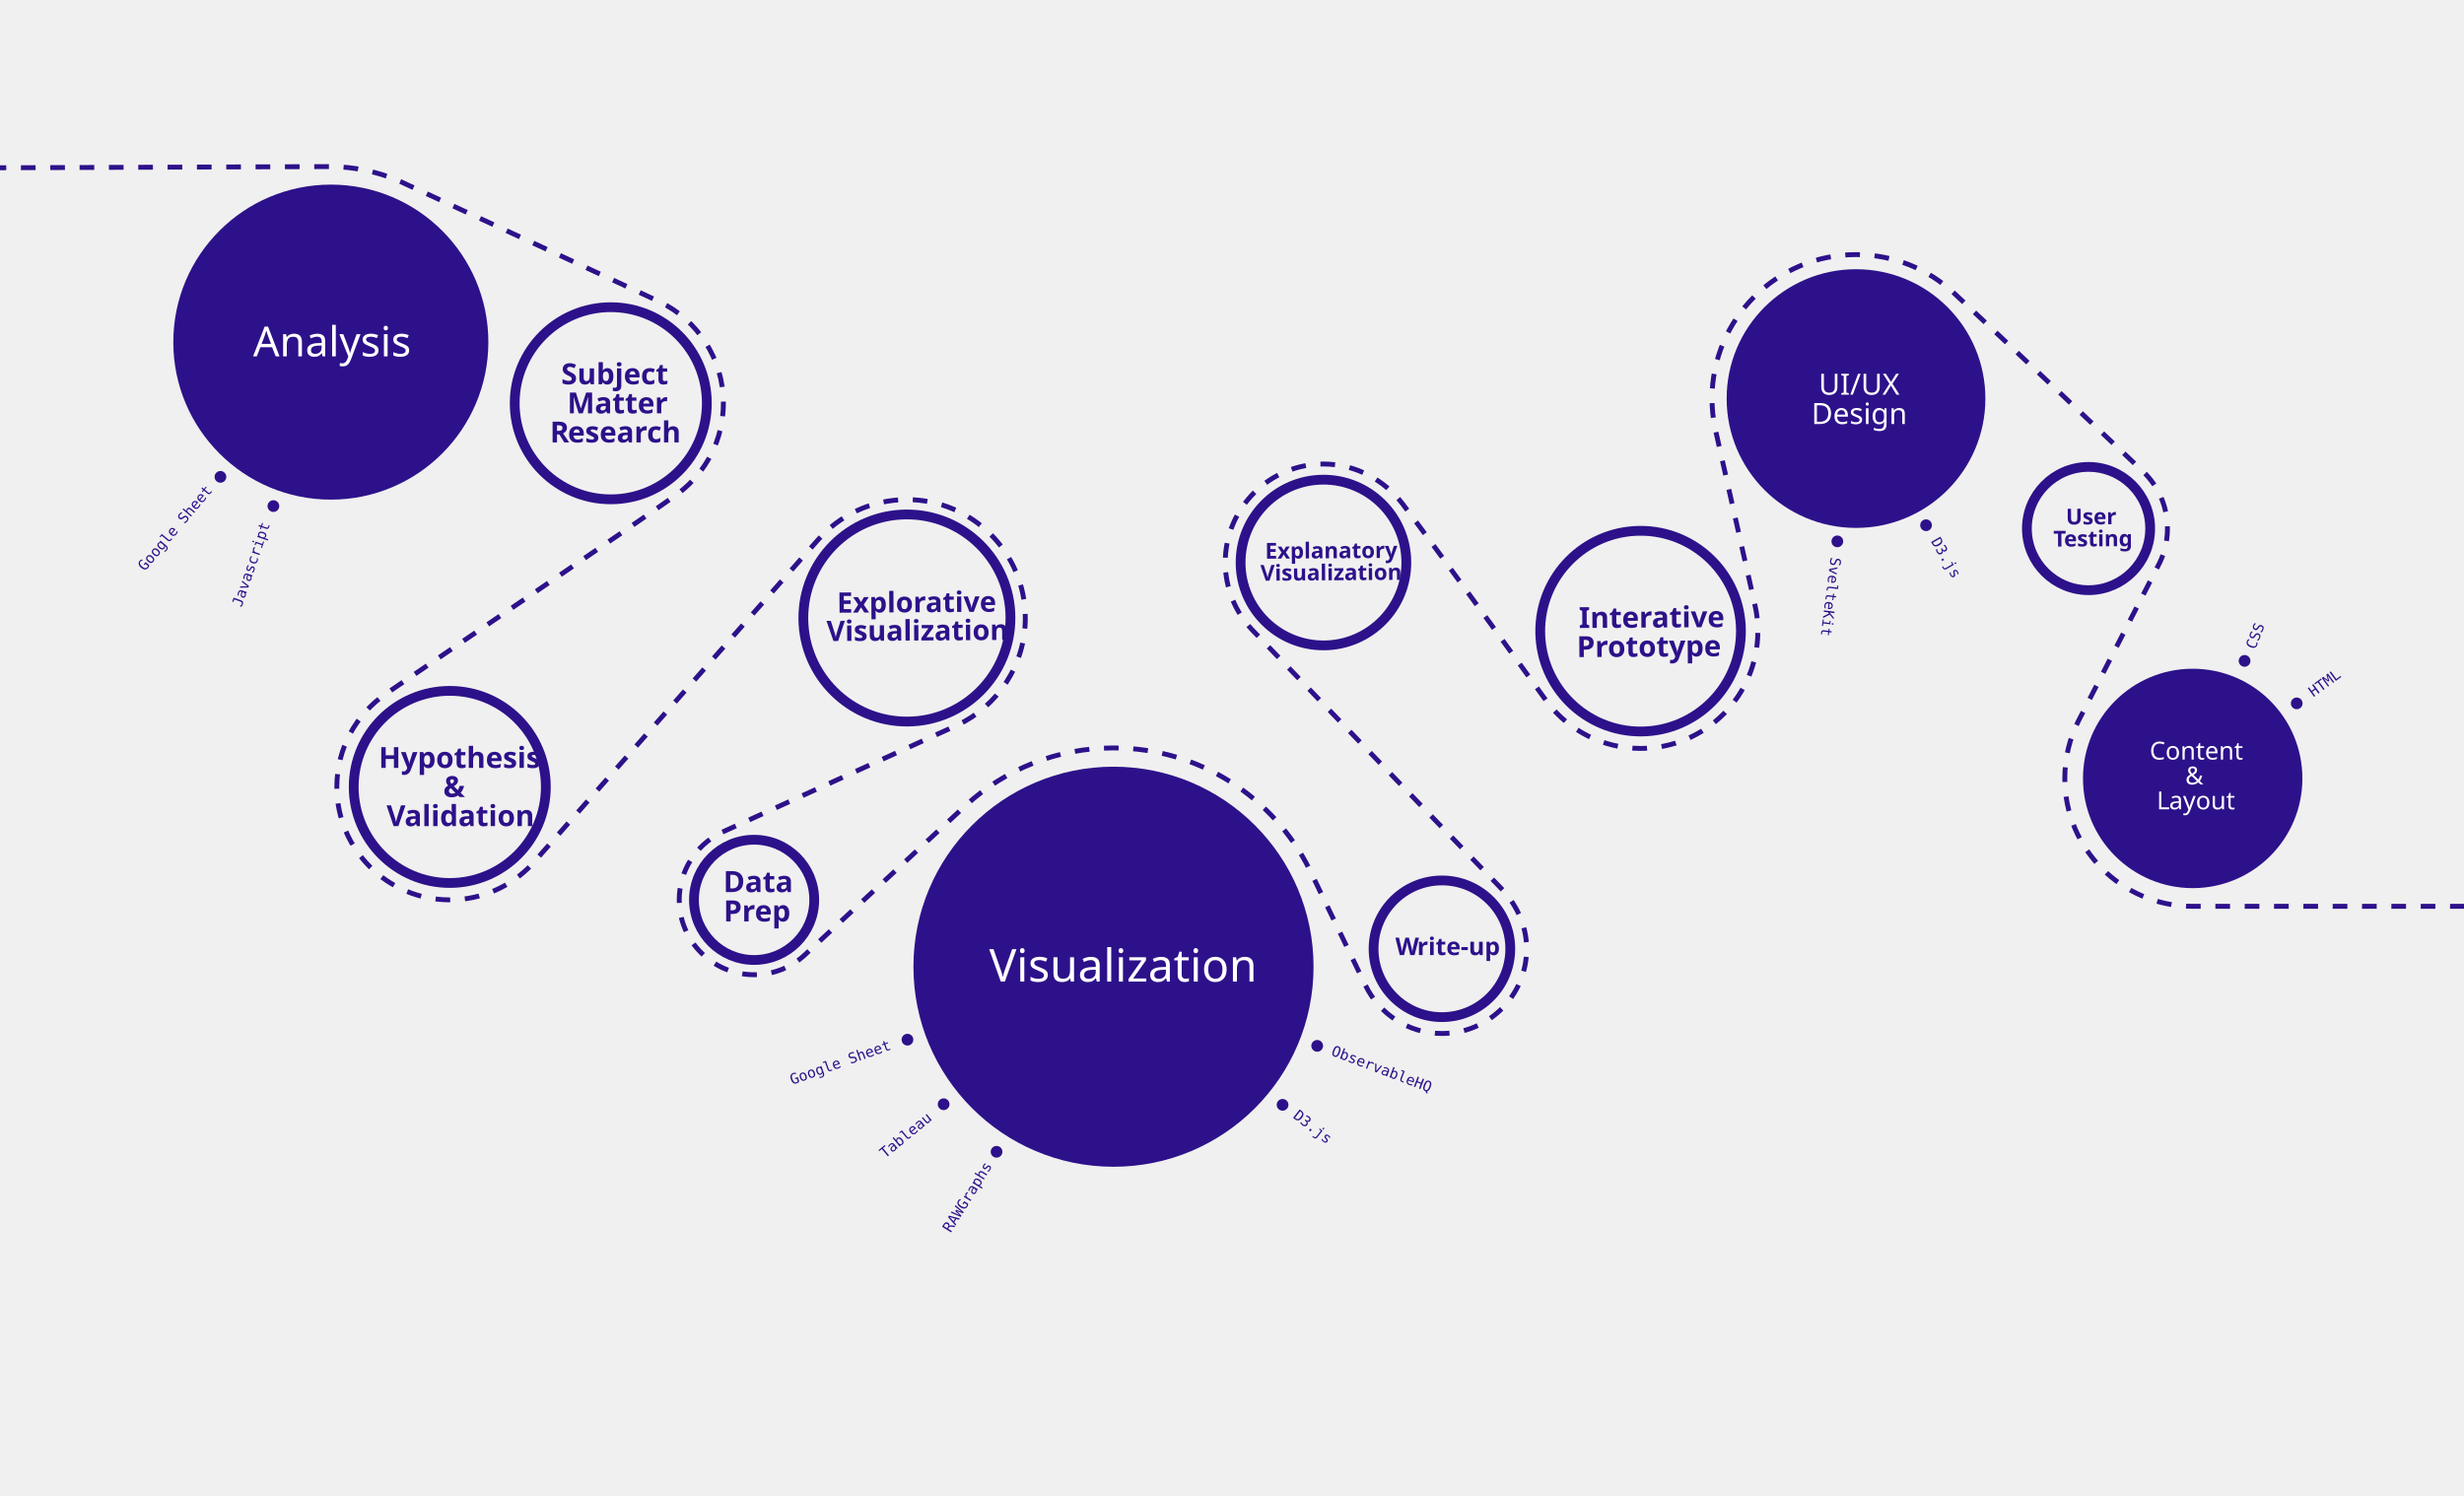
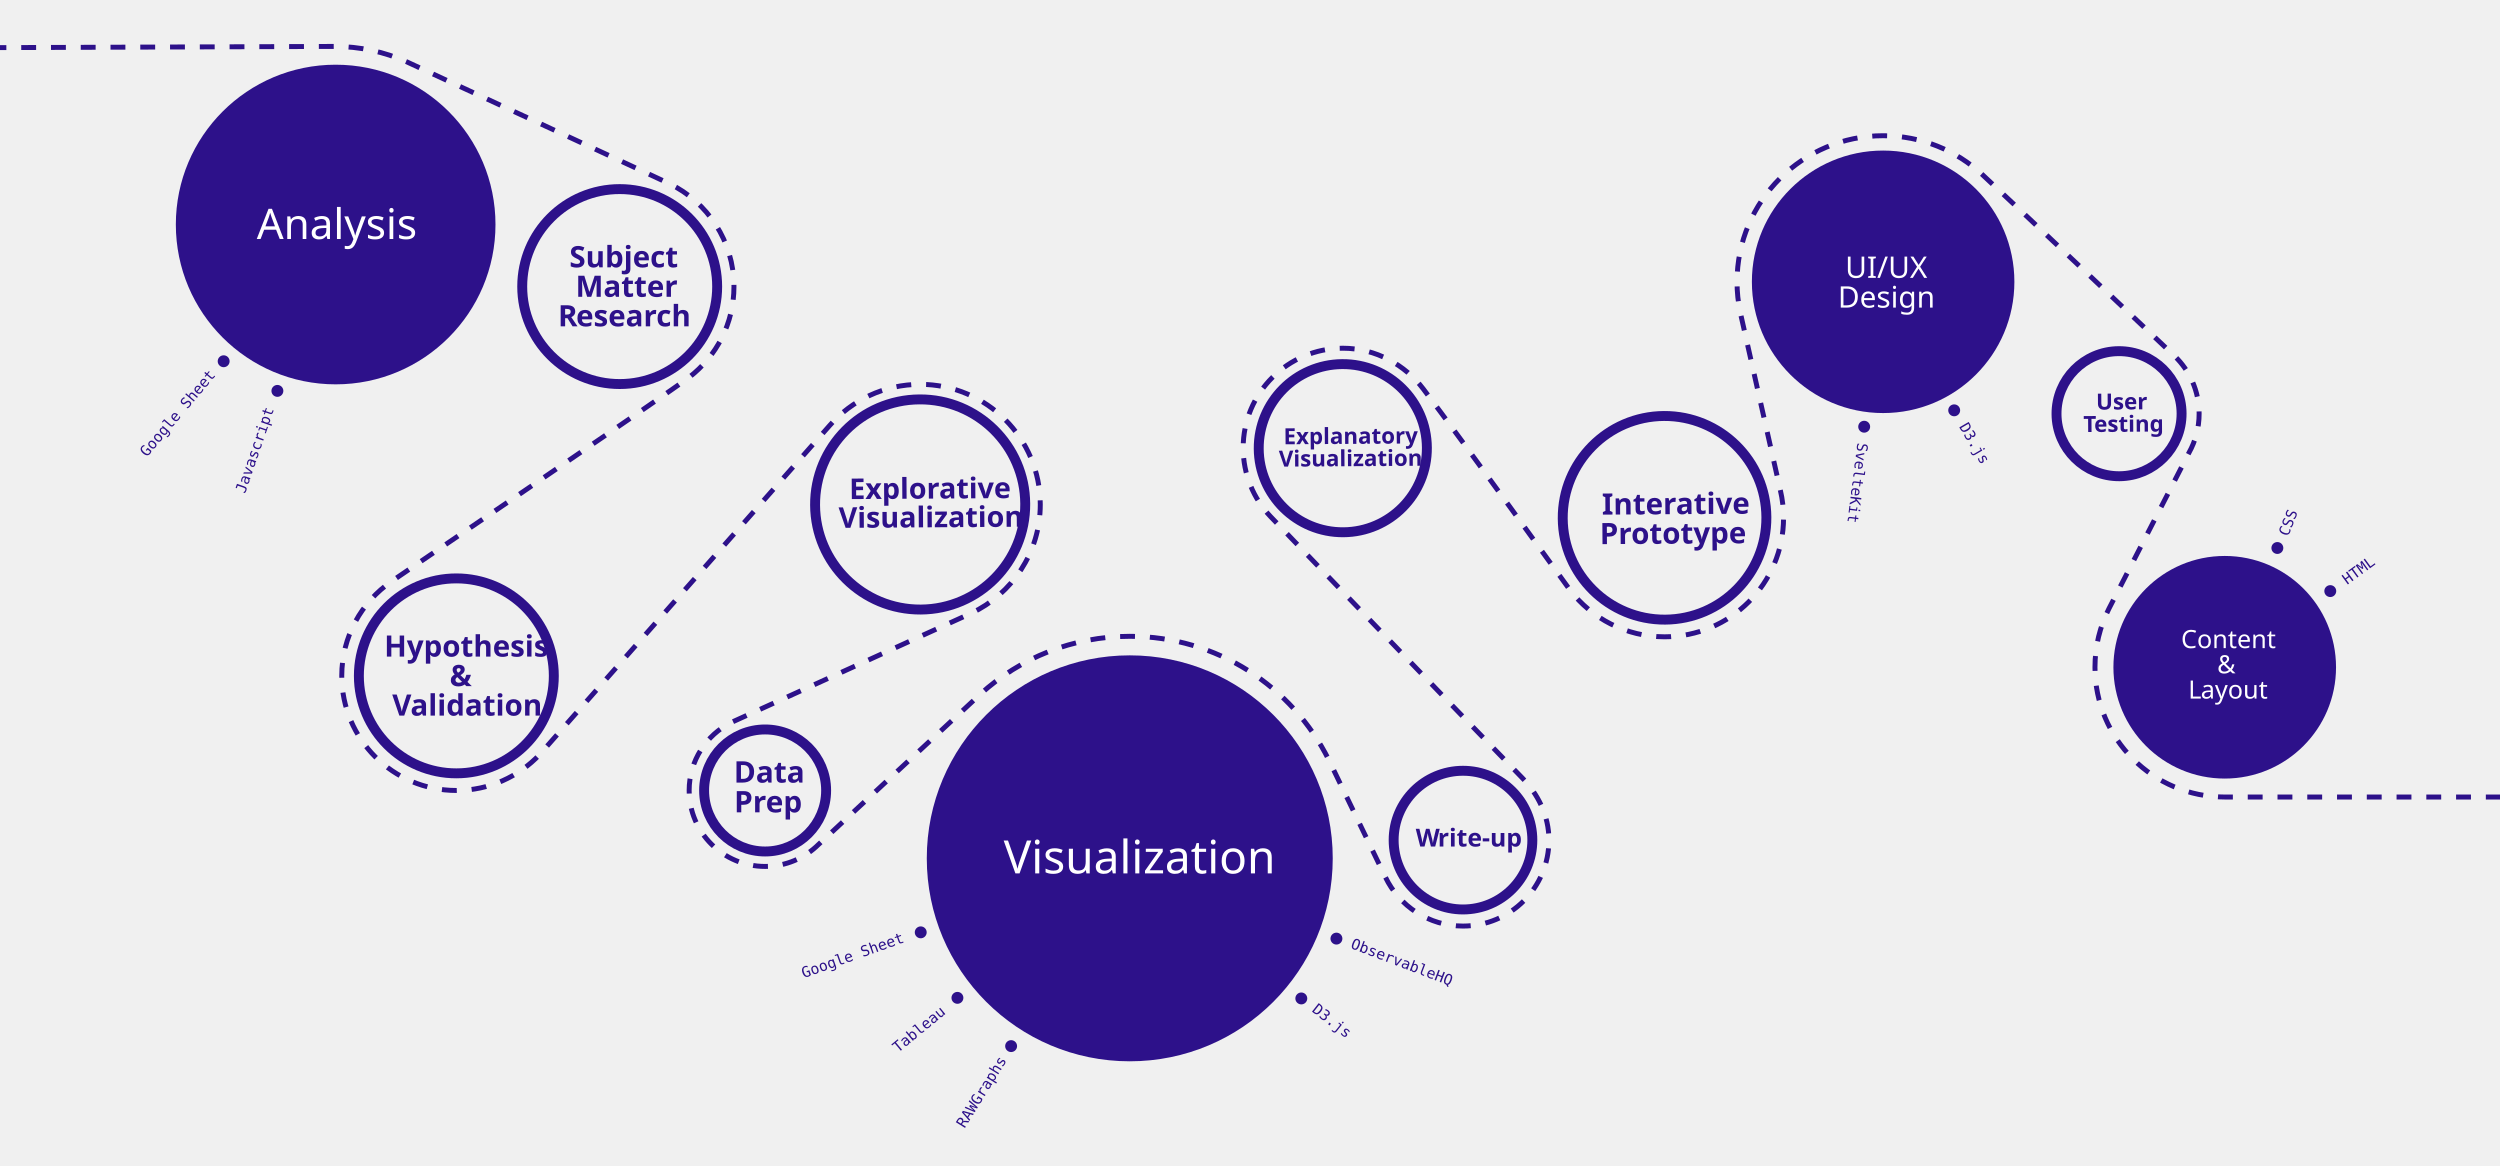
- <svg xmlns="http://www.w3.org/2000/svg" width="100%" height="100%" viewBox="0 0 1008 612" version="1.1" xml:space="preserve" style="fill-rule:evenodd;clip-rule:evenodd;stroke-linejoin:round;stroke-miterlimit:1.5;">
-   <rect id="process-of-the-fuzzy-work" x="0" y="0" width="1008" height="612" style="fill:none;" />
+ <svg xmlns="http://www.w3.org/2000/svg" width="100%" height="100%" viewBox="0 0 1008 470" version="1.1" xml:space="preserve" style="fill-rule:evenodd;clip-rule:evenodd;stroke-linejoin:round;stroke-miterlimit:1.5;">
+   <rect id="process-of-the-fuzzy-work" x="0" y="0" width="1008" height="469.44" style="fill:none;" />
  <clipPath id="_clip1">
-     <rect x="0" y="0" width="1008" height="612" />
+     <rect x="0" y="0" width="1008" height="469.44" />
  </clipPath>
  <g clip-path="url(#_clip1)">
    <g>
-       <circle cx="135.338" cy="139.969" r="64.44" style="fill:#2d118a;" />
-       <g transform="matrix(17,0,0,17,164.827,145.81)" />
-       <text x="103.525px" y="145.81px" style="font-family:'ProximaNova-Regular', 'Proxima Nova';font-size:17px;fill:#fff;">Analysis</text>
+       <circle cx="135.338" cy="90.529" r="64.44" style="fill:#2d118a;" />
+       <g transform="matrix(17,0,0,17,164.827,96.3699)" />
+       <text x="103.525px" y="96.37px" style="font-family:'ProximaNova-Regular', 'Proxima Nova';font-size:17px;fill:#fff;">Analysis</text>
    </g>
    <g>
-       <circle cx="455.52" cy="395.518" r="81.84" style="fill:#2d118a;" />
-       <g transform="matrix(18.5578,0,0,18.5578,507.064,401.595)" />
-       <text x="404.681px" y="401.595px" style="font-family:'ProximaNova-Regular', 'Proxima Nova';font-size:18.558px;fill:#fff;">Visualization</text>
+       <circle cx="455.52" cy="346.078" r="81.84" style="fill:#2d118a;" />
+       <g transform="matrix(18.5578,0,0,18.5578,507.064,352.155)" />
+       <text x="404.681px" y="352.155px" style="font-family:'ProximaNova-Regular', 'Proxima Nova';font-size:18.558px;fill:#fff;">Visualization</text>
    </g>
-     <path id="process-line" d="M-3.44,68.651l138.2,-0.494c10.363,0 20.216,2.2 29.118,6.158c-0,-0 99.898,46.227 105.936,49.136c15.448,7.442 26.119,23.252 26.119,41.533c0,14.873 -7.062,28.109 -18.013,36.535c-7.773,5.981 -120.098,82.361 -120.098,82.361c-12.096,8.337 -20.03,22.285 -20.03,38.072c0,25.502 20.704,46.206 46.206,46.206c13.224,-0 25.158,-5.568 33.584,-14.485l116.921,-132.653c8.882,-10.177 21.947,-16.611 36.502,-16.611c26.733,-0 48.437,21.703 48.437,48.436c-0,19.384 -11.411,36.124 -27.876,43.862l-96.726,44.031c-10.059,5.023 -16.974,15.42 -16.974,27.42c-0,16.904 13.724,30.629 30.629,30.629c8.408,-0 16.029,-3.396 21.566,-8.889l65.225,-60.579c15.907,-14.484 37.047,-23.319 60.234,-23.319c35.112,-0 65.53,20.259 80.191,49.715l22.878,47.369c5.578,11.674 17.499,19.748 31.29,19.748c19.127,-0 34.656,-15.529 34.656,-34.656c-0,-9.926 -4.486,-18.655 -10.878,-25.202c-22.449,-22.996 -101.432,-105.312 -101.432,-105.312c-6.807,-7.205 -10.983,-16.922 -10.983,-27.606c0,-22.196 18.021,-40.216 40.216,-40.216c13.287,-0 25.089,6.755 32.402,16.402c15.677,20.68 59.18,81.121 59.18,81.121c8.772,11.45 22.584,18.839 38.109,18.839c26.482,0 47.981,-21.5 47.981,-47.981c0,-3.781 -0.438,-7.46 -1.266,-10.989c-0,-0 -16.024,-71.012 -16.236,-72.026c-0.823,-3.918 -1.255,-7.979 -1.255,-12.14c0,-32.511 26.395,-58.906 58.906,-58.906c15.425,-0 29.474,5.942 39.979,15.659c10.774,9.966 77.599,73.231 77.599,73.231c6.061,5.871 9.831,14.093 9.831,23.19c0,5.696 -1.478,11.05 -4.072,15.698l-32.296,62.918c-3.601,7.098 -5.632,15.126 -5.632,23.624c0,28.876 23.444,52.32 52.32,52.32l136.912,-0" style="fill:none;stroke:#2d118a;stroke-width:2px;stroke-dasharray:6,6,0,0,0,0;" />
+     <path id="process-line" d="M-3.44,19.211l138.2,-0.494c10.363,0 20.216,2.2 29.118,6.158c-0,-0 99.898,46.227 105.936,49.136c15.448,7.442 26.119,23.252 26.119,41.533c0,14.873 -7.062,28.109 -18.013,36.535c-7.773,5.981 -120.098,82.361 -120.098,82.361c-12.096,8.337 -20.03,22.285 -20.03,38.072c0,25.502 20.704,46.206 46.206,46.206c13.224,-0 25.158,-5.568 33.584,-14.485l116.921,-132.653c8.882,-10.177 21.947,-16.611 36.502,-16.611c26.733,-0 48.437,21.703 48.437,48.436c-0,19.384 -11.411,36.124 -27.876,43.862l-96.726,44.031c-10.059,5.023 -16.974,15.42 -16.974,27.42c-0,16.904 13.724,30.629 30.629,30.629c8.408,-0 16.029,-3.396 21.566,-8.889l65.225,-60.579c15.907,-14.484 37.047,-23.319 60.234,-23.319c35.112,-0 65.53,20.259 80.191,49.715l22.878,47.369c5.578,11.674 17.499,19.748 31.29,19.748c19.127,-0 34.656,-15.529 34.656,-34.656c-0,-9.926 -4.486,-18.655 -10.878,-25.202c-22.449,-22.996 -101.432,-105.312 -101.432,-105.312c-6.807,-7.205 -10.983,-16.922 -10.983,-27.606c0,-22.196 18.021,-40.216 40.216,-40.216c13.287,0 25.089,6.755 32.402,16.402c15.677,20.68 59.18,81.121 59.18,81.121c8.772,11.45 22.584,18.839 38.109,18.839c26.482,0 47.981,-21.5 47.981,-47.981c0,-3.781 -0.438,-7.46 -1.266,-10.989c-0,-0 -16.024,-71.012 -16.236,-72.026c-0.823,-3.918 -1.255,-7.979 -1.255,-12.14c0,-32.511 26.395,-58.906 58.906,-58.906c15.425,0 29.474,5.942 39.979,15.659c10.774,9.966 77.599,73.231 77.599,73.231c6.061,5.871 9.831,14.093 9.831,23.19c0,5.696 -1.478,11.05 -4.072,15.698l-32.296,62.918c-3.601,7.098 -5.632,15.126 -5.632,23.624c0,28.876 23.444,52.32 52.32,52.32l136.912,-0" style="fill:none;stroke:#2d118a;stroke-width:2px;stroke-dasharray:6,6,0,0,0,0;" />
    <g>
-       <circle cx="759.279" cy="163.066" r="52.92" style="fill:#2d118a;" />
-       <g transform="matrix(0.24,0,0,0.24,601.827,-95.1013)">
+       <circle cx="759.279" cy="113.626" r="52.92" style="fill:#2d118a;" />
+       <g transform="matrix(0.24,0,0,0.24,601.827,-144.541)">
        <text x="592.327px" y="1069.07px" style="font-family:'ProximaNova-Regular', 'Proxima Nova';font-size:50px;fill:#fff;">UI/UX</text>
        <g transform="matrix(50,0,0,50,733.952,1119.07)" />
        <text x="580.052px" y="1119.07px" style="font-family:'ProximaNova-Regular', 'Proxima Nova';font-size:50px;fill:#fff;">Design</text>
      </g>
    </g>
    <g>
-       <circle cx="897.008" cy="318.48" r="44.88" style="fill:#2d118a;" />
-       <g transform="matrix(0.203537,0,0,0.203537,763.477,93.1596)">
+       <circle cx="897.008" cy="269.04" r="44.88" style="fill:#2d118a;" />
+       <g transform="matrix(0.203537,0,0,0.203537,763.477,43.7196)">
        <text x="569.477px" y="1069.07px" style="font-family:'ProximaNova-Regular', 'Proxima Nova';font-size:50px;fill:#fff;">Content</text>
        <text x="640.977px" y="1119.07px" style="font-family:'ProximaNova-Regular', 'Proxima Nova';font-size:50px;fill:#fff;">&amp;</text>
        <g transform="matrix(50,0,0,50,730.252,1169.07)" />
        <text x="583.752px" y="1169.07px" style="font-family:'ProximaNova-Regular', 'Proxima Nova';font-size:50px;fill:#fff;">L<tspan x="608.552px " y="1169.07px ">a</tspan>yout</text>
      </g>
    </g>
    <g>
-       <circle cx="308.495" cy="368.158" r="24.6" style="fill:none;stroke:#2d118a;stroke-width:4px;stroke-linecap:round;" />
-       <g transform="matrix(0.24,0,0,0.24,151.042,108.407)">
+       <circle cx="308.495" cy="318.718" r="24.6" style="fill:none;stroke:#2d118a;stroke-width:4px;stroke-linecap:round;" />
+       <g transform="matrix(0.24,0,0,0.24,151.042,58.9665)">
        <text x="603.452px" y="1069.07px" style="font-family:'ProximaNova-Bold', 'Proxima Nova';font-weight:700;font-size:50px;fill:#2d118a;">Data</text>
        <g transform="matrix(50,0,0,50,710.052,1119.07)" />
        <text x="603.952px" y="1119.07px" style="font-family:'ProximaNova-Bold', 'Proxima Nova';font-weight:700;font-size:50px;fill:#2d118a;">Prep</text>
      </g>
    </g>
    <g>
-       <circle cx="589.879" cy="388.176" r="27.96" style="fill:none;stroke:#2d118a;stroke-width:4px;stroke-linecap:round;" />
-       <g transform="matrix(10,0,0,10,609.387,390.762)" />
-       <text x="570.827px" y="390.762px" style="font-family:'ProximaNova-Bold', 'Proxima Nova';font-weight:700;font-size:10px;fill:#2d118a;">W<tspan x="579.707px " y="390.762px ">r</tspan>ite-up</text>
+       <circle cx="589.879" cy="338.736" r="27.96" style="fill:none;stroke:#2d118a;stroke-width:4px;stroke-linecap:round;" />
+       <g transform="matrix(10,0,0,10,609.387,341.322)" />
+       <text x="570.827px" y="341.322px" style="font-family:'ProximaNova-Bold', 'Proxima Nova';font-weight:700;font-size:10px;fill:#2d118a;">W<tspan x="579.707px " y="341.322px ">r</tspan>ite-up</text>
    </g>
    <g>
-       <path d="M370.735,210.479c23.383,-0.149 42.487,18.713 42.636,42.096c0.15,23.382 -18.713,42.487 -42.095,42.636c-23.383,0.15 -42.488,-18.713 -42.637,-42.095c-0.149,-23.383 18.713,-42.488 42.096,-42.637Z" style="fill:none;stroke:#2d118a;stroke-width:4px;stroke-linecap:round;" />
-       <g transform="matrix(0.413328,-0.00263699,0.00263699,0.413328,97.3194,-189.65)">
+       <path d="M370.735,161.039c23.383,-0.149 42.487,18.713 42.636,42.096c0.15,23.382 -18.713,42.487 -42.095,42.636c-23.383,0.15 -42.488,-18.713 -42.637,-42.095c-0.149,-23.383 18.713,-42.488 42.096,-42.637Z" style="fill:none;stroke:#2d118a;stroke-width:4px;stroke-linecap:round;" />
+       <g transform="matrix(0.413328,-0.00263699,0.00263699,0.413328,97.3194,-239.09)">
        <text x="586.177px" y="1069.07px" style="font-family:'ProximaNova-Bold', 'Proxima Nova';font-weight:700;font-size:28px;fill:#2d118a;">Explorative</text>
        <g transform="matrix(27.9996,0,0,27.9996,738.313,1097.07)" />
        <text x="575.691px" y="1097.07px" style="font-family:'ProximaNova-Bold', 'Proxima Nova';font-weight:700;font-size:28px;fill:#2d118a;">Visualization</text>
      </g>
    </g>
    <g>
-       <path d="M670.887,217.167c22.659,-0.145 41.172,18.133 41.317,40.792c0.144,22.659 -18.134,41.172 -40.793,41.317c-22.658,0.144 -41.172,-18.134 -41.316,-40.793c-0.145,-22.659 18.134,-41.172 40.792,-41.316Z" style="fill:none;stroke:#2d118a;stroke-width:4px;stroke-linecap:round;" />
-       <g transform="matrix(0.400532,-0.00255535,0.00255535,0.400532,405.64,-169.744)">
+       <path d="M670.887,167.727c22.659,-0.145 41.172,18.133 41.317,40.792c0.144,22.659 -18.134,41.172 -40.793,41.317c-22.658,0.144 -41.172,-18.134 -41.316,-40.793c-0.145,-22.659 18.134,-41.172 40.792,-41.316Z" style="fill:none;stroke:#2d118a;stroke-width:4px;stroke-linecap:round;" />
+       <g transform="matrix(0.400532,-0.00255535,0.00255535,0.400532,405.64,-219.184)">
        <text x="593.043px" y="1069.07px" style="font-family:'ProximaNova-Bold', 'Proxima Nova';font-weight:700;font-size:29.721px;fill:#2d118a;">Interative</text>
        <g transform="matrix(29.7206,0,0,29.7206,723.264,1098.79)" />
        <text x="590.74px" y="1098.79px" style="font-family:'ProximaNova-Bold', 'Proxima Nova';font-weight:700;font-size:29.721px;fill:#2d118a;">Prototype</text>
      </g>
    </g>
    <g>
-       <path d="M854.239,191.026c13.916,-0.089 25.287,11.137 25.375,25.053c0.089,13.916 -11.137,25.287 -25.053,25.375c-13.916,0.089 -25.287,-11.137 -25.375,-25.053c-0.089,-13.916 11.137,-25.287 25.053,-25.375Z" style="fill:none;stroke:#2d118a;stroke-width:4px;stroke-linecap:round;" />
-       <g transform="matrix(0.302814,-0.00193192,0.00193192,0.302814,653.667,-107.92)">
+       <path d="M854.239,141.586c13.916,-0.089 25.287,11.137 25.375,25.053c0.089,13.916 -11.137,25.287 -25.053,25.375c-13.916,0.089 -25.287,-11.137 -25.375,-25.053c-0.089,-13.916 11.137,-25.287 25.053,-25.375Z" style="fill:none;stroke:#2d118a;stroke-width:4px;stroke-linecap:round;" />
+       <g transform="matrix(0.302814,-0.00193192,0.00193192,0.302814,653.667,-157.36)">
        <text x="625.528px" y="1069.07px" style="font-family:'ProximaNova-Bold', 'Proxima Nova';font-weight:700;font-size:29.721px;fill:#2d118a;">User</text>
        <g transform="matrix(29.7206,0,0,29.7206,705.58,1098.79)" />
        <text x="608.424px" y="1098.79px" style="font-family:'ProximaNova-Bold', 'Proxima Nova';font-weight:700;font-size:29.721px;fill:#2d118a;">T<tspan x="622.809px " y="1098.79px ">e</tspan>sting</text>
      </g>
    </g>
    <g>
-       <path d="M541.202,196.248c18.71,-0.119 33.997,14.974 34.116,33.684c0.12,18.71 -14.974,33.997 -33.684,34.116c-18.71,0.12 -33.997,-14.973 -34.116,-33.683c-0.119,-18.71 14.974,-33.997 33.684,-34.117Z" style="fill:none;stroke:#2d118a;stroke-width:4px;stroke-linecap:round;" />
-       <g transform="matrix(0.330733,-0.00211004,0.00211004,0.330733,322.178,-123.761)">
+       <path d="M541.202,146.808c18.71,-0.119 33.997,14.974 34.116,33.684c0.12,18.71 -14.974,33.997 -33.684,34.116c-18.71,0.12 -33.997,-14.973 -34.116,-33.683c-0.119,-18.71 14.974,-33.997 33.684,-34.117Z" style="fill:none;stroke:#2d118a;stroke-width:4px;stroke-linecap:round;" />
+       <g transform="matrix(0.330733,-0.00211004,0.00211004,0.330733,322.178,-173.201)">
        <text x="583.871px" y="1069.07px" style="font-family:'ProximaNova-Bold', 'Proxima Nova';font-weight:700;font-size:27.212px;fill:#2d118a;">Explanatory</text>
        <g transform="matrix(27.2117,0,0,27.2117,736.025,1096.28)" />
        <text x="577.979px" y="1096.28px" style="font-family:'ProximaNova-Bold', 'Proxima Nova';font-weight:700;font-size:27.212px;fill:#2d118a;">Visualization</text>
      </g>
    </g>
    <g>
-       <circle cx="249.86" cy="164.984" r="39.3" style="fill:none;stroke:#2d118a;stroke-width:4px;stroke-linecap:round;" />
-       <g transform="matrix(0.285517,0,0,0.285517,62.2571,-148.022)">
+       <circle cx="249.86" cy="115.544" r="39.3" style="fill:none;stroke:#2d118a;stroke-width:4px;stroke-linecap:round;" />
+       <g transform="matrix(0.285517,0,0,0.285517,62.2571,-197.462)">
        <text x="586.002px" y="1069.07px" style="font-family:'ProximaNova-Bold', 'Proxima Nova';font-weight:700;font-size:41.667px;fill:#2d118a;">Subject</text>
        <text x="594.773px" y="1110.74px" style="font-family:'ProximaNova-Bold', 'Proxima Nova';font-weight:700;font-size:41.667px;fill:#2d118a;">Matter</text>
        <g transform="matrix(41.6667,0,0,41.6667,744.044,1152.41)" />
        <text x="569.96px" y="1152.4px" style="font-family:'ProximaNova-Bold', 'Proxima Nova';font-weight:700;font-size:41.667px;fill:#2d118a;">R<tspan x="595.502px " y="1152.4px ">e</tspan>search</text>
      </g>
    </g>
    <g>
-       <circle cx="183.998" cy="321.952" r="39.3" style="fill:none;stroke:#2d118a;stroke-width:4px;stroke-linecap:round;" />
-       <g transform="matrix(0.285517,0,0,0.285517,-2.4443,8.94565)">
+       <circle cx="183.998" cy="272.512" r="39.3" style="fill:none;stroke:#2d118a;stroke-width:4px;stroke-linecap:round;" />
+       <g transform="matrix(0.285517,0,0,0.285517,-2.4443,-40.4944)">
        <text x="551.148px" y="1069.07px" style="font-family:'ProximaNova-Bold', 'Proxima Nova';font-weight:700;font-size:41.667px;fill:#2d118a;">Hypothesis</text>
        <text x="643.544px" y="1110.74px" style="font-family:'ProximaNova-Bold', 'Proxima Nova';font-weight:700;font-size:41.667px;fill:#2d118a;">&amp;</text>
        <g transform="matrix(41.6667,0,0,41.6667,751.565,1152.41)" />
        <text x="562.44px" y="1152.4px" style="font-family:'ProximaNova-Bold', 'Proxima Nova';font-weight:700;font-size:41.667px;fill:#2d118a;">V<tspan x="588.148px " y="1152.4px ">a</tspan>lidation</text>
      </g>
    </g>
-     <g transform="matrix(0.644177,-0.764877,0.764877,0.644177,-319.283,40.4412)">
-       <g transform="matrix(6,0,0,6,139.041,414.111)" />
-       <text x="95.834px" y="414.111px" style="font-family:'AndaleMono', 'Andale Mono', monospace;font-size:6px;fill:#2d118a;">Google Sheet</text>
+     <g transform="matrix(0.644177,-0.764877,0.764877,0.644177,-281.468,22.8493)">
+       <g transform="matrix(6,0,0,6,139.041,364.671)" />
+       <text x="95.834px" y="364.671px" style="font-family:'AndaleMono', 'Andale Mono', monospace;font-size:6px;fill:#2d118a;">Google Sheet</text>
    </g>
-     <g transform="matrix(0.941931,-0.335807,0.335807,0.941931,-150.679,63.1651)">
-       <g transform="matrix(6,0,0,6,362.515,517.986)" />
-       <text x="319.308px" y="517.986px" style="font-family:'AndaleMono', 'Andale Mono', monospace;font-size:6px;fill:#2d118a;">Google Sheet</text>
+     <g transform="matrix(0.941931,-0.335807,0.335807,0.941931,-134.077,60.2941)">
+       <g transform="matrix(6,0,0,6,362.515,468.546)" />
+       <text x="319.308px" y="468.546px" style="font-family:'AndaleMono', 'Andale Mono', monospace;font-size:6px;fill:#2d118a;">Google Sheet</text>
    </g>
-     <g transform="matrix(0.771937,-0.635699,0.635699,0.771937,-329.467,232.427)">
-       <g transform="matrix(6,0,0,6,405.414,626.114)" />
-       <text x="380.209px" y="626.114px" style="font-family:'AndaleMono', 'Andale Mono', monospace;font-size:6px;fill:#2d118a;">Tableau</text>
+     <g transform="matrix(0.771937,-0.635699,0.635699,0.771937,-298.038,221.152)">
+       <g transform="matrix(6,0,0,6,405.414,576.674)" />
+       <text x="380.209px" y="576.674px" style="font-family:'AndaleMono', 'Andale Mono', monospace;font-size:6px;fill:#2d118a;">Tableau</text>
    </g>
-     <g transform="matrix(0.527714,-0.849422,0.849422,0.527714,-453.587,509.152)">
-       <g transform="matrix(6,0,0,6,480.885,713.197)" />
-       <text x="448.479px" y="713.197px" style="font-family:'AndaleMono', 'Andale Mono', monospace;font-size:6px;fill:#2d118a;">RAWGraphs</text>
+     <g transform="matrix(0.527714,-0.849422,0.849422,0.527714,-411.592,485.802)">
+       <g transform="matrix(6,0,0,6,480.885,663.757)" />
+       <text x="448.479px" y="663.757px" style="font-family:'AndaleMono', 'Andale Mono', monospace;font-size:6px;fill:#2d118a;">RAWGraphs</text>
    </g>
-     <g transform="matrix(0.934944,0.354795,-0.354795,0.934944,133.3,-109.062)">
-       <g transform="matrix(6,0,0,6,619.261,359.682)" />
-       <text x="576.054px" y="359.682px" style="font-family:'AndaleMono', 'Andale Mono', monospace;font-size:6px;fill:#2d118a;">ObservableHQ</text>
+     <g transform="matrix(0.934944,0.354795,-0.354795,0.934944,115.758,-112.278)">
+       <g transform="matrix(6,0,0,6,619.261,310.242)" />
+       <text x="576.054px" y="310.242px" style="font-family:'AndaleMono', 'Andale Mono', monospace;font-size:6px;fill:#2d118a;">ObservableHQ</text>
    </g>
-     <g transform="matrix(0.786084,0.618119,-0.618119,0.786084,254.099,-177.488)">
-       <g transform="matrix(6,0,0,6,626.093,329.097)" />
-       <text x="608.09px" y="329.097px" style="font-family:'AndaleMono', 'Andale Mono', monospace;font-size:6px;fill:#2d118a;">D3.js</text>
+     <g transform="matrix(0.786084,0.618119,-0.618119,0.786084,223.539,-188.064)">
+       <g transform="matrix(6,0,0,6,626.093,279.657)" />
+       <text x="608.09px" y="279.657px" style="font-family:'AndaleMono', 'Andale Mono', monospace;font-size:6px;fill:#2d118a;">D3.js</text>
    </g>
-     <g transform="matrix(0.504579,0.863366,-0.863366,0.504579,358.474,-620.895)">
-       <g transform="matrix(6,0,0,6,962.866,52.6326)" />
-       <text x="944.863px" y="52.633px" style="font-family:'AndaleMono', 'Andale Mono', monospace;font-size:6px;fill:#2d118a;">D3.js</text>
+     <g transform="matrix(0.504579,0.863366,-0.863366,0.504579,315.79,-645.389)">
+       <g transform="matrix(6,0,0,6,962.866,3.1926)" />
+       <text x="944.863px" y="3.193px" style="font-family:'AndaleMono', 'Andale Mono', monospace;font-size:6px;fill:#2d118a;">D3.js</text>
    </g>
-     <g transform="matrix(-0.126297,0.991992,-0.991992,-0.126297,949.543,-799.208)">
-       <g transform="matrix(6,0,0,6,1076.54,69.2792)" />
-       <text x="1044.13px" y="69.279px" style="font-family:'AndaleMono', 'Andale Mono', monospace;font-size:6px;fill:#2d118a;">SvelteKit</text>
+     <g transform="matrix(-0.126297,0.991992,-0.991992,-0.126297,900.499,-854.892)">
+       <g transform="matrix(6,0,0,6,1076.54,19.8392)" />
+       <text x="1044.13px" y="19.839px" style="font-family:'AndaleMono', 'Andale Mono', monospace;font-size:6px;fill:#2d118a;">SvelteKit</text>
    </g>
-     <g transform="matrix(0.807921,-0.589291,0.589291,0.807921,-81.7115,504.819)">
-       <g transform="matrix(6,0,0,6,974.34,428.479)" />
-       <text x="959.938px" y="428.479px" style="font-family:'AndaleMono', 'Andale Mono', monospace;font-size:6px;fill:#2d118a;">HTML</text>
+     <g transform="matrix(0.807921,-0.589291,0.589291,0.807921,-52.577,495.322)">
+       <g transform="matrix(6,0,0,6,974.34,379.039)" />
+       <text x="959.938px" y="379.039px" style="font-family:'AndaleMono', 'Andale Mono', monospace;font-size:6px;fill:#2d118a;">HTML</text>
    </g>
-     <g transform="matrix(0.36832,-0.929699,0.929699,0.36832,72.6999,1025.91)">
-       <g transform="matrix(6,0,0,6,1030.33,510.183)" />
-       <text x="1019.53px" y="510.183px" style="font-family:'AndaleMono', 'Andale Mono', monospace;font-size:6px;fill:#2d118a;">CSS</text>
+     <g transform="matrix(0.36832,-0.929699,0.929699,0.36832,118.664,994.685)">
+       <g transform="matrix(6,0,0,6,1030.33,460.743)" />
+       <text x="1019.53px" y="460.743px" style="font-family:'AndaleMono', 'Andale Mono', monospace;font-size:6px;fill:#2d118a;">CSS</text>
    </g>
-     <g transform="matrix(0.324605,-0.94585,0.94585,0.324605,-425.405,276.373)">
-       <g transform="matrix(6,0,0,6,232.435,486.788)" />
-       <text x="196.429px" y="486.788px" style="font-family:'AndaleMono', 'Andale Mono', monospace;font-size:6px;fill:#2d118a;">Javascript</text>
+     <g transform="matrix(0.324605,-0.94585,0.94585,0.324605,-378.642,242.981)">
+       <g transform="matrix(6,0,0,6,232.435,437.348)" />
+       <text x="196.429px" y="437.348px" style="font-family:'AndaleMono', 'Andale Mono', monospace;font-size:6px;fill:#2d118a;">Javascript</text>
    </g>
-     <circle cx="90.18" cy="195.097" r="2.4" style="fill:#2d118a;" />
-     <circle cx="371.239" cy="425.362" r="2.4" style="fill:#2d118a;" />
-     <circle cx="751.639" cy="221.492" r="2.4" style="fill:#2d118a;" />
-     <circle cx="787.931" cy="214.885" r="2.4" style="fill:#2d118a;" />
-     <circle cx="918.233" cy="270.391" r="2.4" style="fill:#2d118a;" />
-     <circle cx="939.567" cy="287.769" r="2.4" style="fill:#2d118a;" />
-     <circle cx="386.034" cy="451.773" r="2.4" style="fill:#2d118a;" />
-     <circle cx="407.682" cy="471.229" r="2.4" style="fill:#2d118a;" />
-     <circle cx="524.687" cy="452.013" r="2.4" style="fill:#2d118a;" />
-     <circle cx="538.848" cy="427.888" r="2.4" style="fill:#2d118a;" />
-     <circle cx="111.845" cy="207.049" r="2.4" style="fill:#2d118a;" />
+     <circle cx="90.18" cy="145.657" r="2.4" style="fill:#2d118a;" />
+     <circle cx="371.239" cy="375.922" r="2.4" style="fill:#2d118a;" />
+     <circle cx="751.639" cy="172.052" r="2.4" style="fill:#2d118a;" />
+     <circle cx="787.931" cy="165.445" r="2.4" style="fill:#2d118a;" />
+     <circle cx="918.233" cy="220.951" r="2.4" style="fill:#2d118a;" />
+     <circle cx="939.567" cy="238.329" r="2.4" style="fill:#2d118a;" />
+     <circle cx="386.034" cy="402.333" r="2.4" style="fill:#2d118a;" />
+     <circle cx="407.682" cy="421.789" r="2.4" style="fill:#2d118a;" />
+     <circle cx="524.687" cy="402.573" r="2.4" style="fill:#2d118a;" />
+     <circle cx="538.848" cy="378.448" r="2.4" style="fill:#2d118a;" />
+     <circle cx="111.845" cy="157.609" r="2.4" style="fill:#2d118a;" />
  </g>
</svg>
